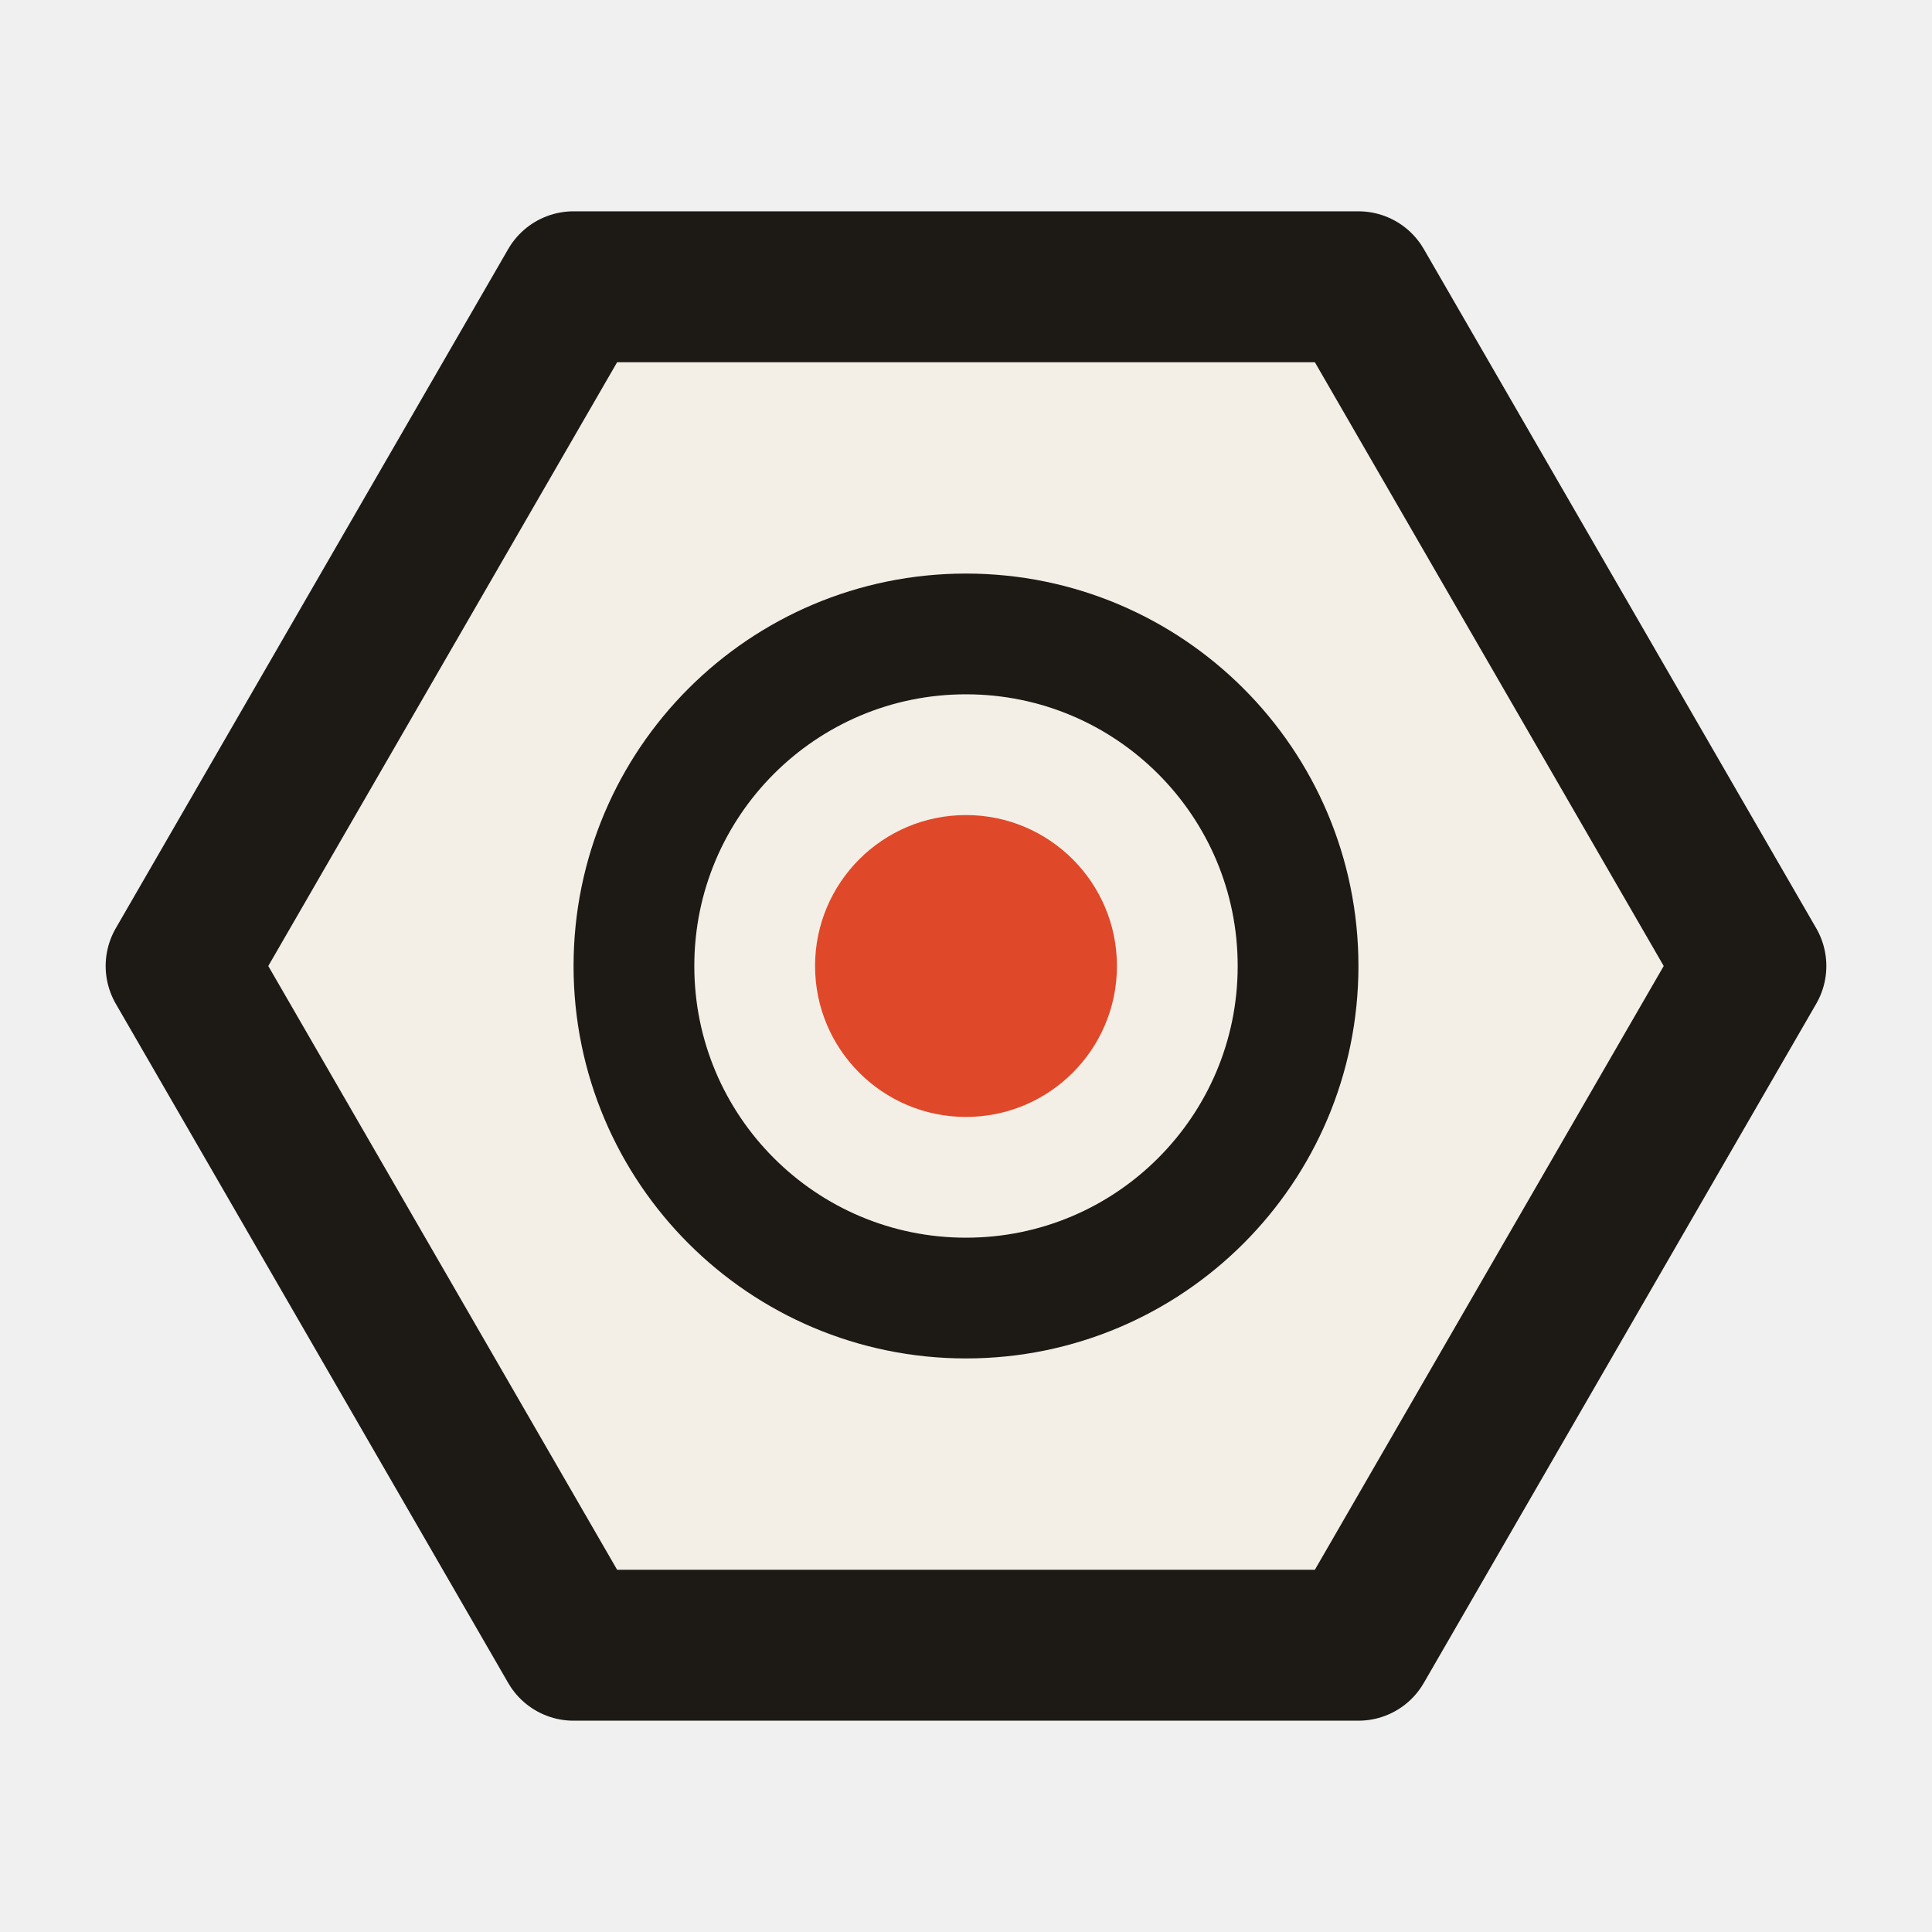
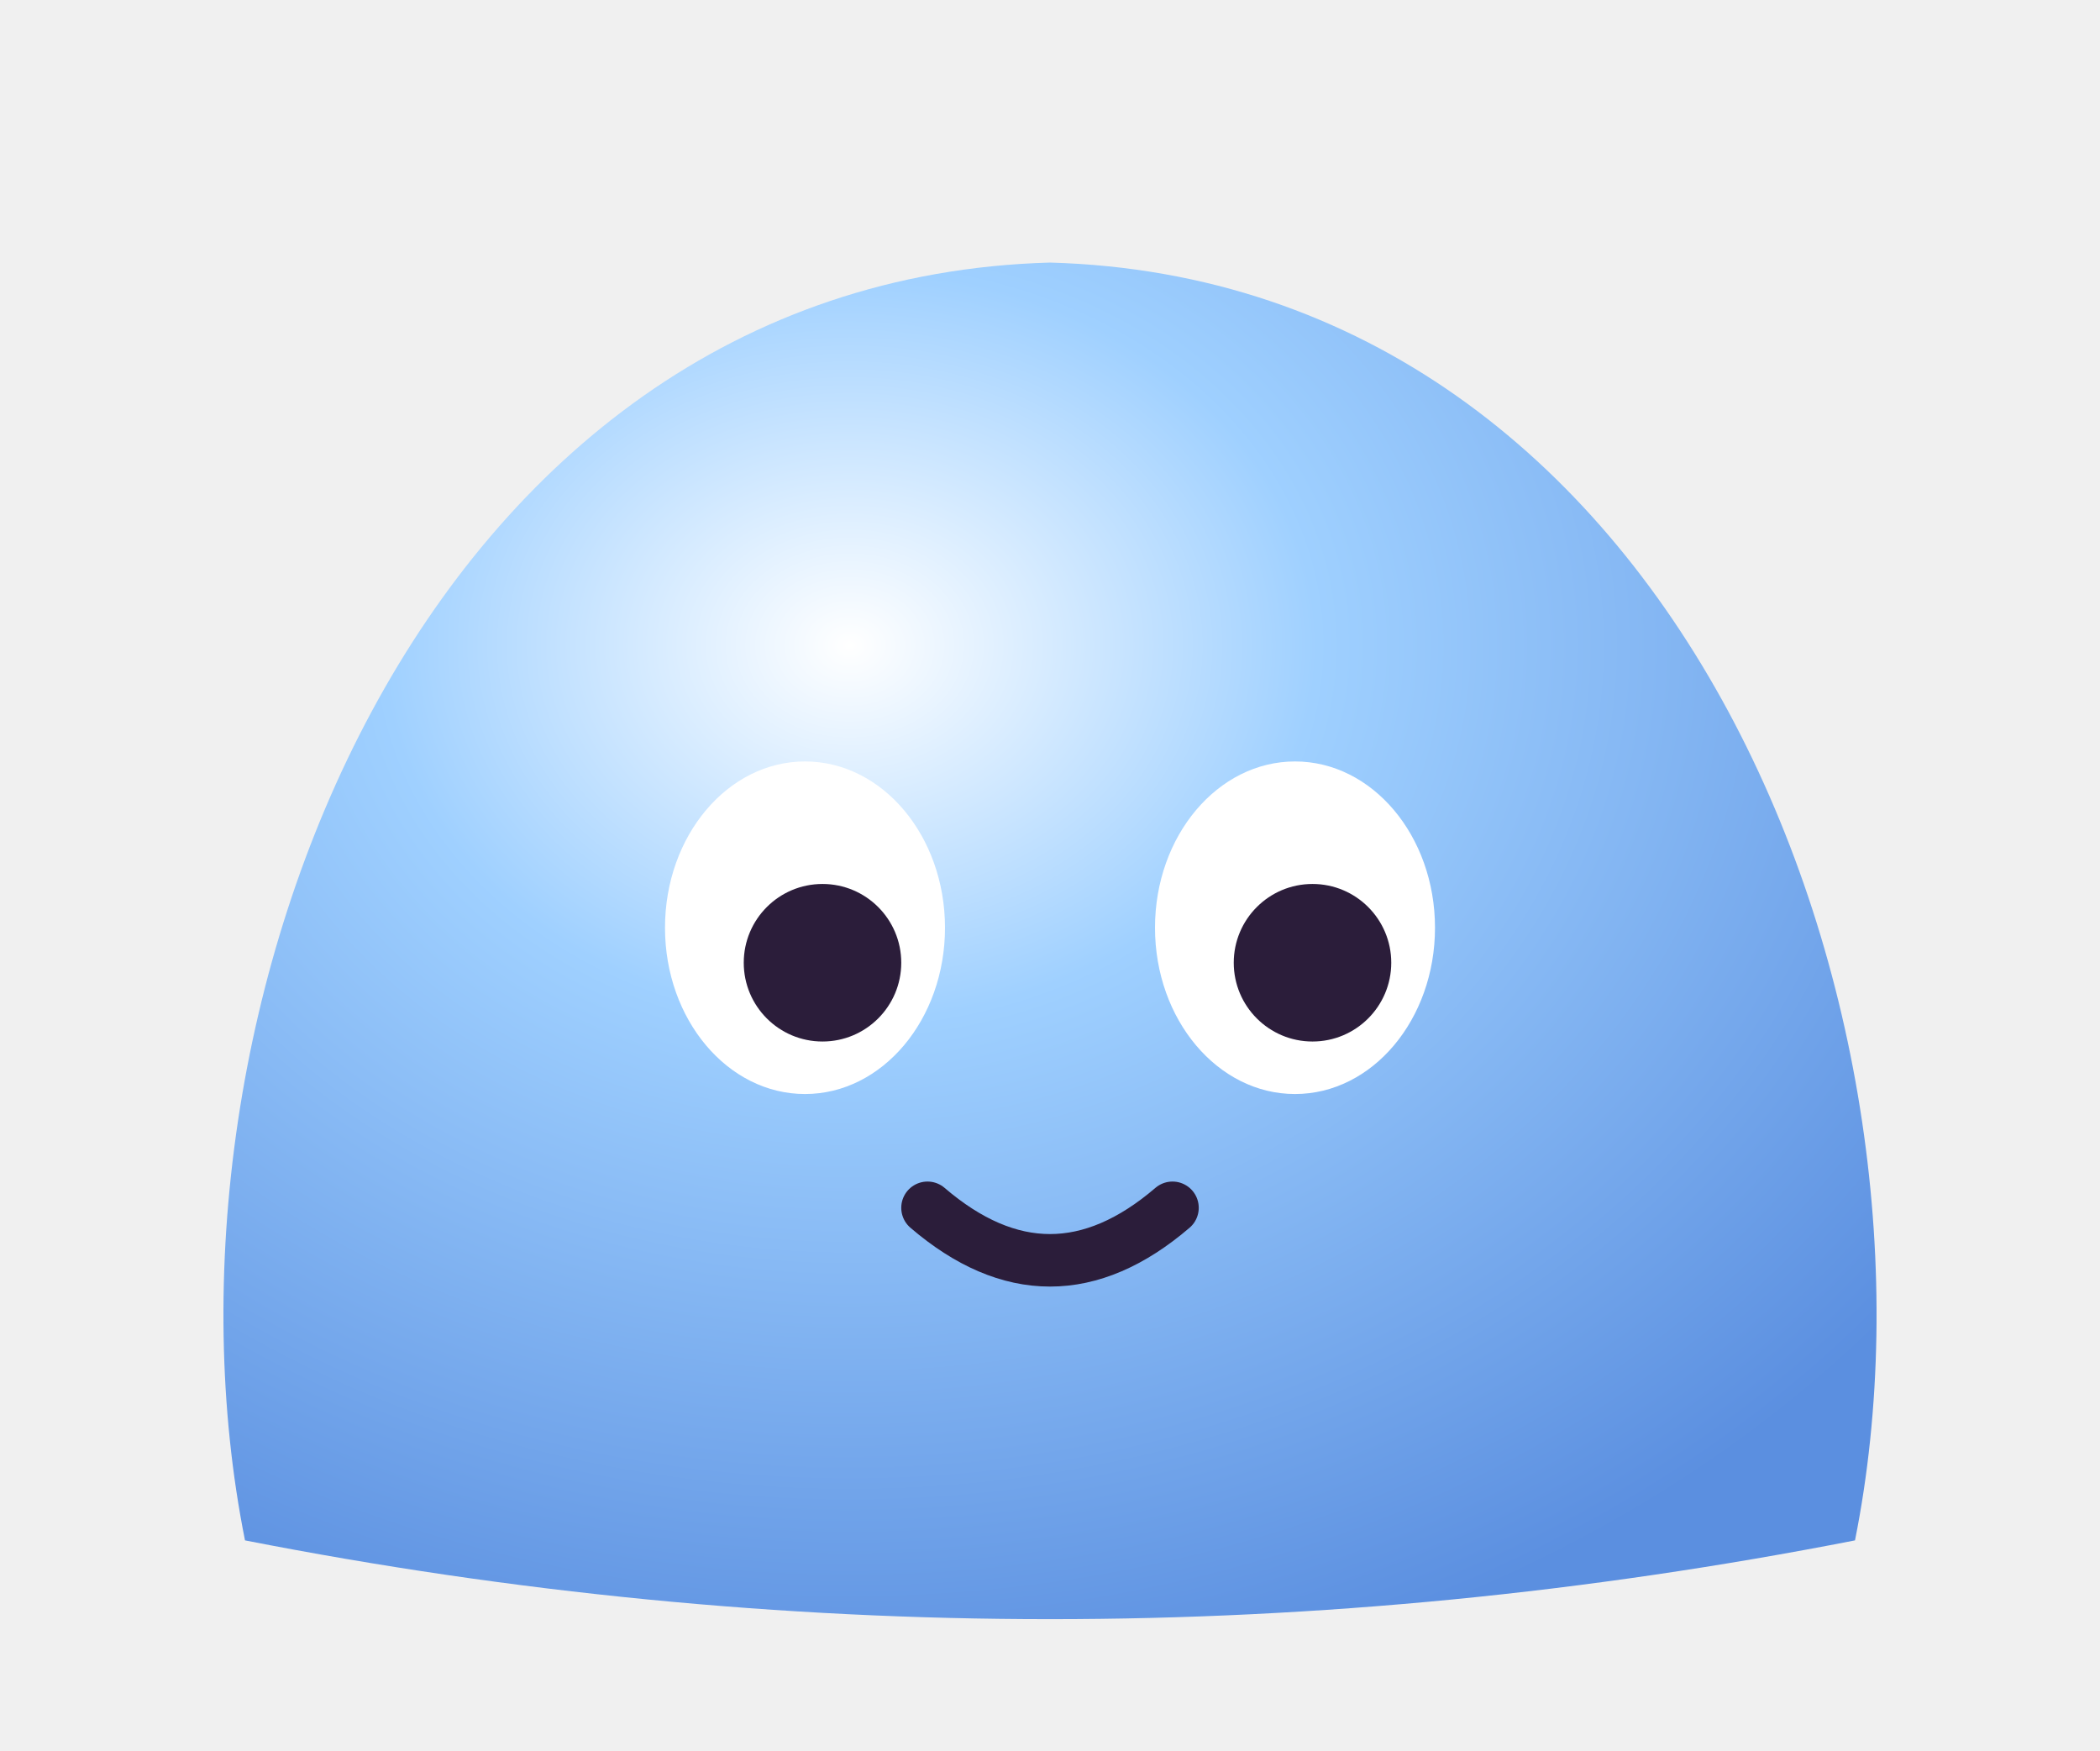
- <svg xmlns="http://www.w3.org/2000/svg" viewBox="0 0 64 64">
-   <polygon points="58,32 45,54.5 19,54.5 6,32 19,9.5 45,9.5" fill="#f3efe6" stroke="#1d1a16" stroke-width="5" stroke-linejoin="round" />
-   <circle cx="32" cy="32" r="11" fill="none" stroke="#1d1a16" stroke-width="4" />
-   <circle cx="32" cy="32" r="5" fill="#e0482a" />
+ <svg xmlns="http://www.w3.org/2000/svg" viewBox="0 0 120 100">
+   <defs>
+     <radialGradient id="g" cx="38%" cy="28%" r="80%">
+       <stop offset="0" stop-color="#fff" />
+       <stop offset=".35" stop-color="#9fd0ff" />
+       <stop offset="1" stop-color="#5b8fe0" />
+     </radialGradient>
+   </defs>
+   <path d="M14 88 C 8 58, 24 16, 60 15 C 96 16, 112 58, 106 88 Q 60 97, 14 88 Z" fill="url(#g)" />
+   <ellipse cx="46" cy="53" rx="8" ry="9.5" fill="#fff" />
+   <ellipse cx="74" cy="53" rx="8" ry="9.5" fill="#fff" />
+   <circle cx="47" cy="55" r="4.5" fill="#2b1d3a" />
+   <circle cx="75" cy="55" r="4.5" fill="#2b1d3a" />
+   <path d="M53 69 Q60 75 67 69" fill="none" stroke="#2b1d3a" stroke-width="3" stroke-linecap="round" />
</svg>
